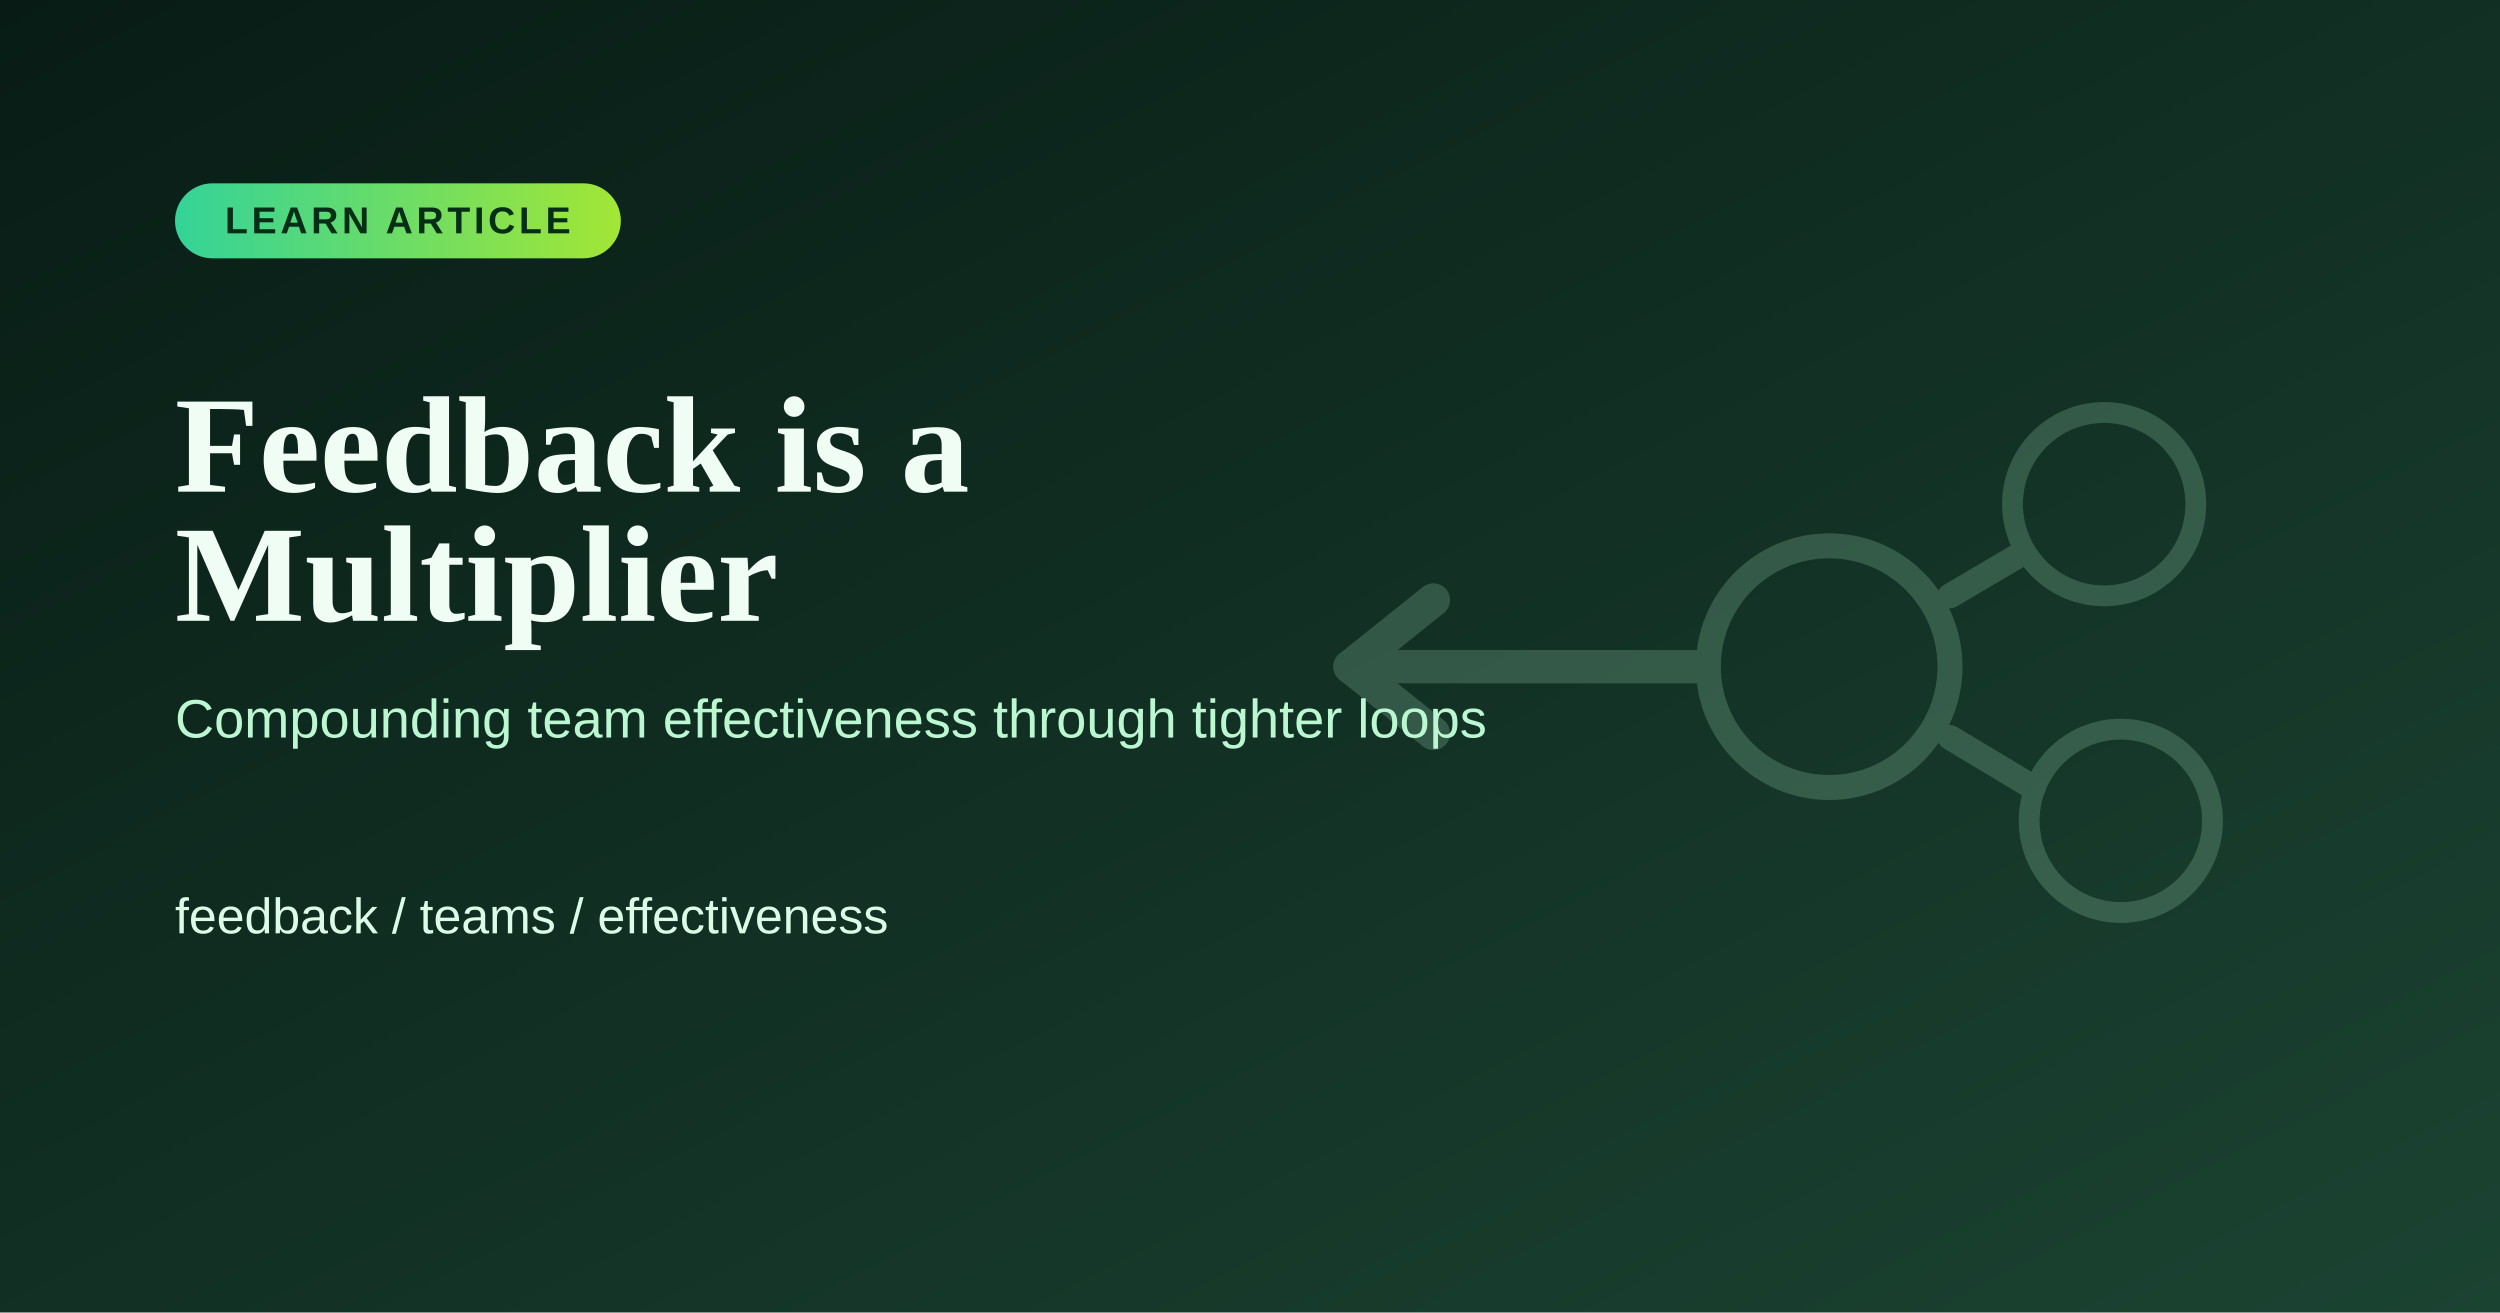
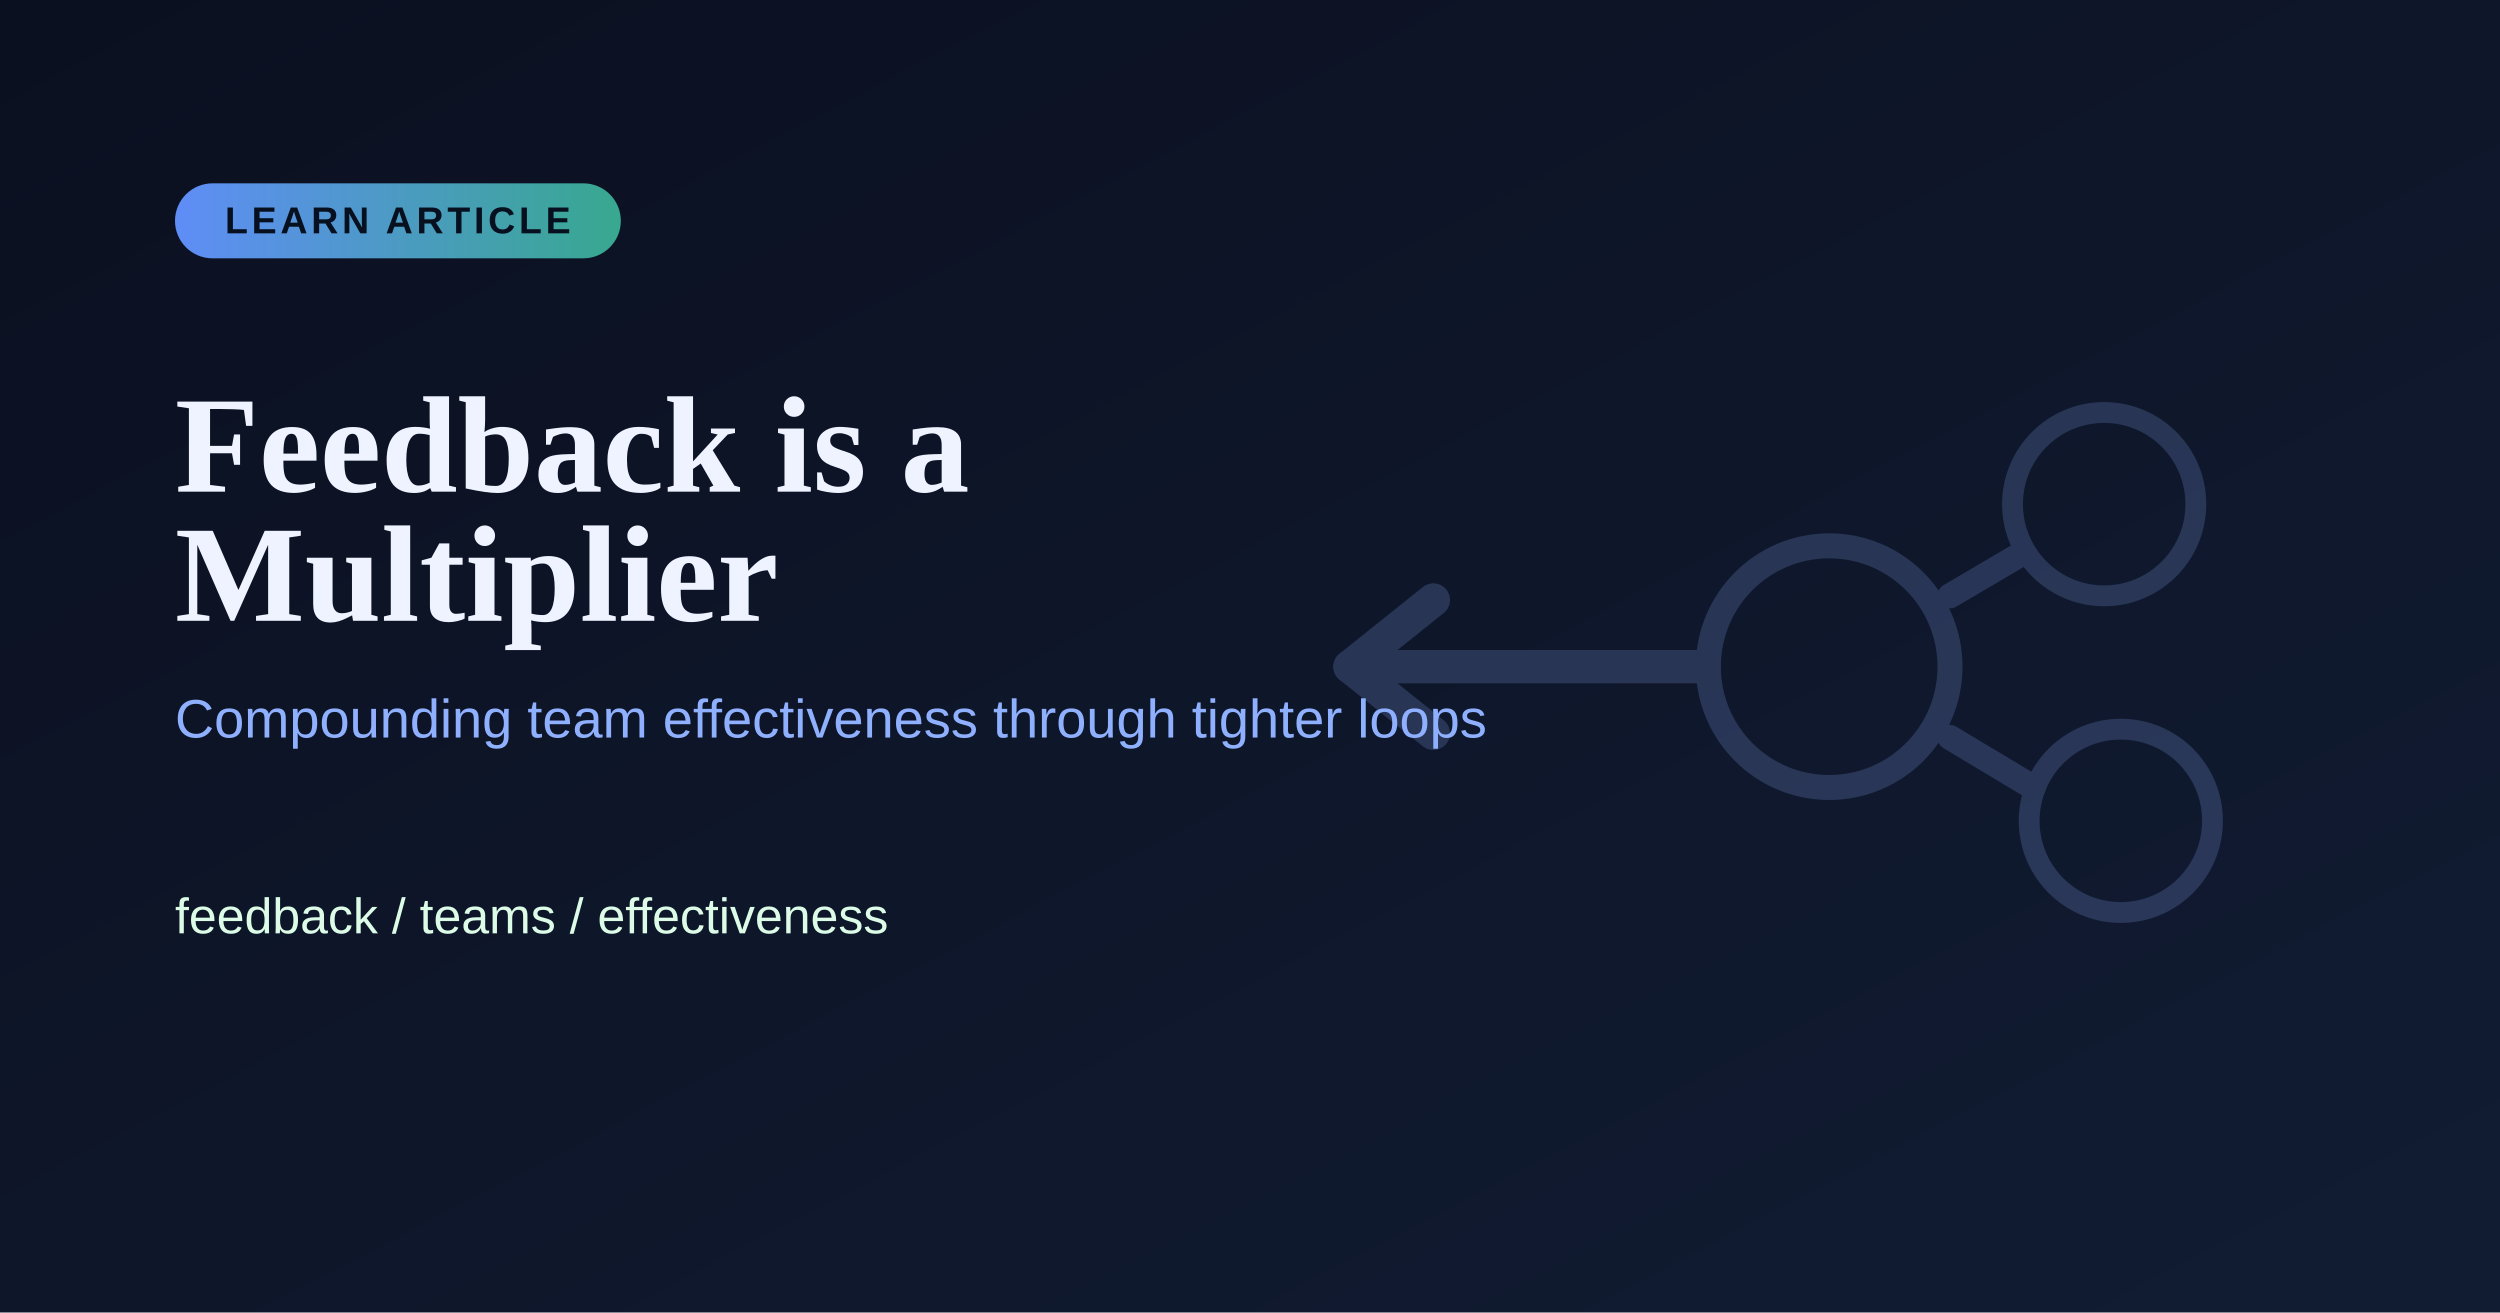
<svg xmlns="http://www.w3.org/2000/svg" viewBox="0 0 1200 630" role="img" aria-labelledby="title desc">
  <defs>
    <linearGradient id="bg" x1="0" y1="0" x2="1" y2="1">
-       <stop offset="0%" stop-color="#081c15" />
-       <stop offset="100%" stop-color="#1b4332" />
+       <stop offset="0%" stop-color="#0b1020" />
+       <stop offset="100%" stop-color="#111c33" />
    </linearGradient>
    <linearGradient id="accent" x1="0" y1="0" x2="1" y2="0">
-       <stop offset="0%" stop-color="#34d399" />
-       <stop offset="100%" stop-color="#a3e635" />
+       <stop offset="0%" stop-color="#5f8df7" />
+       <stop offset="100%" stop-color="#38a88f" />
    </linearGradient>
  </defs>
  <rect width="1200" height="630" fill="url(#bg)" />
-   <g opacity="0.2" fill="none" stroke="#bbf7d0">
+   <g opacity="0.2" fill="none" stroke="#8fb0ff">
    <circle cx="878" cy="320" r="58" stroke-width="12" />
    <circle cx="1010" cy="242" r="44" stroke-width="10" />
    <circle cx="1018" cy="394" r="44" stroke-width="10" />
    <path d="M936 286l34-20M936 354l40 24" stroke-width="12" stroke-linecap="round" />
    <path d="M818 320H648" stroke-width="16" stroke-linecap="round" />
    <path d="M648 320l40-32M648 320l40 32" stroke-width="16" stroke-linecap="round" stroke-linejoin="round" />
  </g>
  <rect x="84" y="88" width="214" height="36" rx="18" fill="url(#accent)" />
-   <text x="108" y="112" fill="#052e16" font-size="18" font-family="Segoe UI, Arial, sans-serif" font-weight="700" letter-spacing="1.8">LEARN ARTICLE</text>
-   <text x="84" y="236" fill="#f0fdf4" font-size="66" font-family="Georgia, Times New Roman, serif" font-weight="700">Feedback is a</text>
-   <text x="84" y="298" fill="#f0fdf4" font-size="66" font-family="Georgia, Times New Roman, serif" font-weight="700">Multiplier</text>
-   <text x="84" y="354" fill="#bbf7d0" font-size="26" font-family="Segoe UI, Arial, sans-serif">Compounding team effectiveness through tighter loops</text>
+   <text x="108" y="112" fill="#07101f" font-size="18" font-family="Segoe UI, Arial, sans-serif" font-weight="700" letter-spacing="1.8">LEARN ARTICLE</text>
+   <text x="84" y="236" fill="#eef3ff" font-size="66" font-family="Georgia, Times New Roman, serif" font-weight="700">Feedback is a</text>
+   <text x="84" y="298" fill="#eef3ff" font-size="66" font-family="Georgia, Times New Roman, serif" font-weight="700">Multiplier</text>
+   <text x="84" y="354" fill="#8fb0ff" font-size="26" font-family="Segoe UI, Arial, sans-serif">Compounding team effectiveness through tighter loops</text>
  <text x="84" y="448" fill="#dcfce7" font-size="24" font-family="Segoe UI, Arial, sans-serif">feedback  /  teams  /  effectiveness</text>
</svg>
